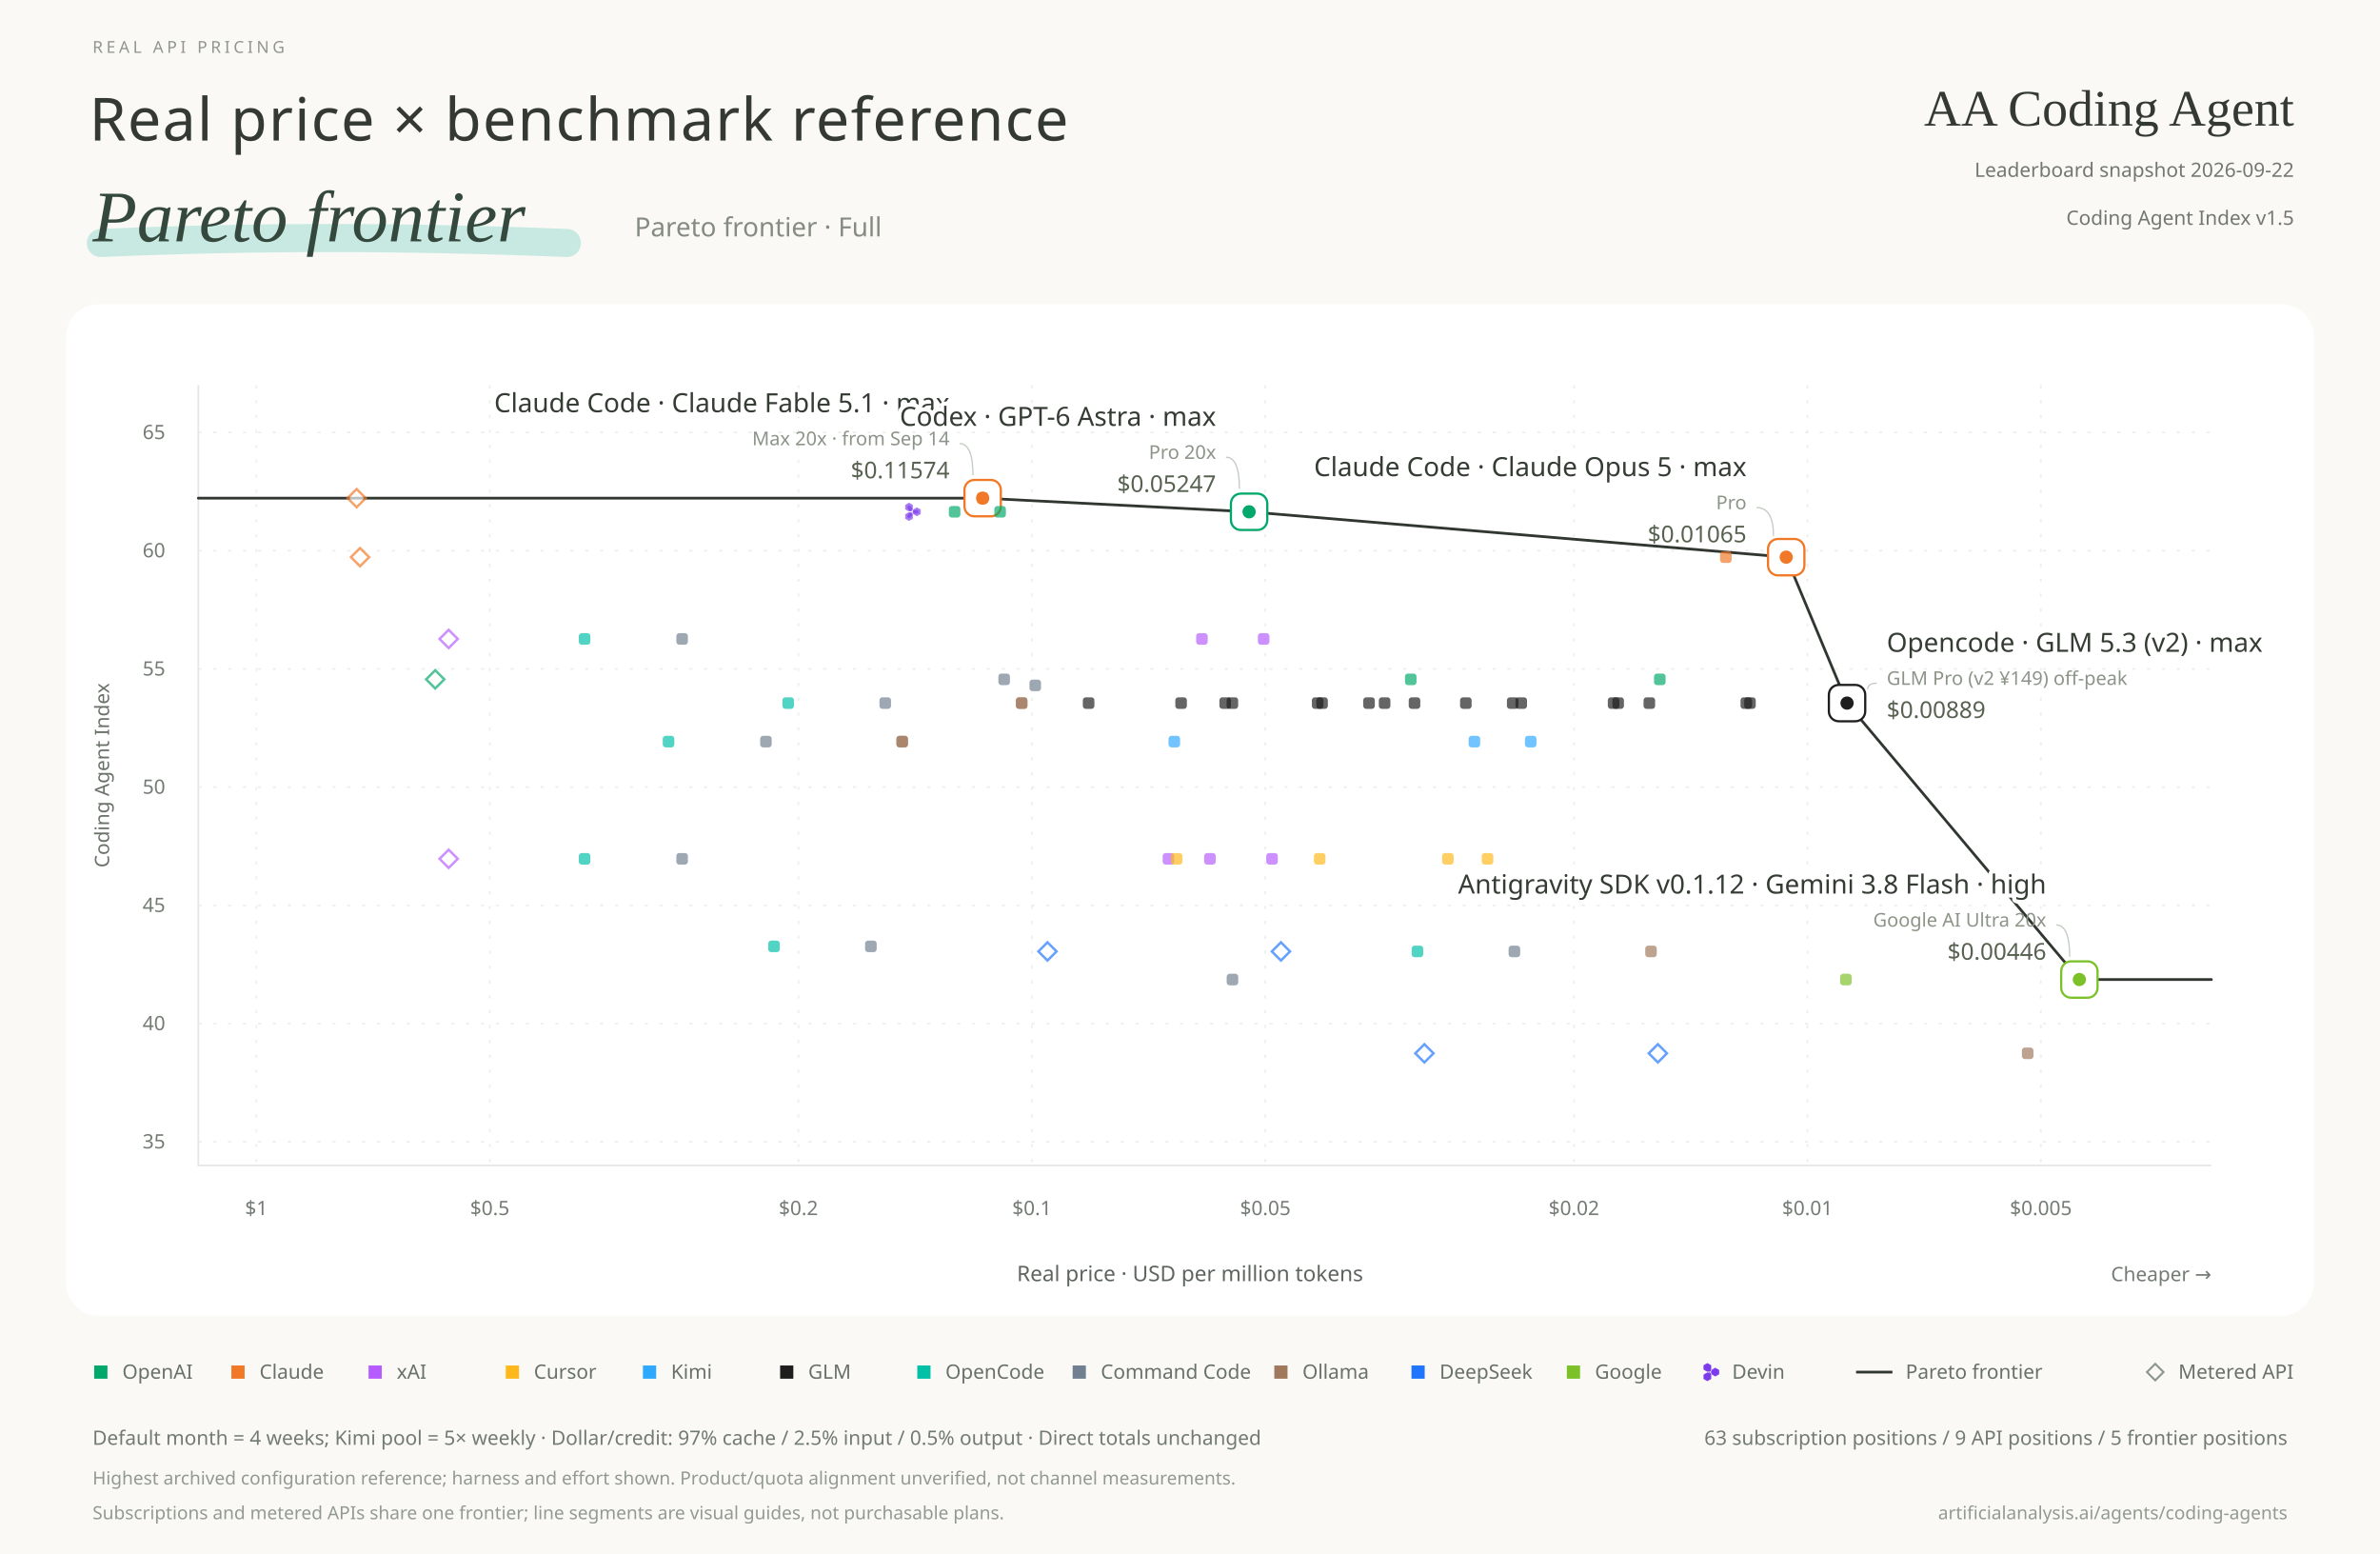
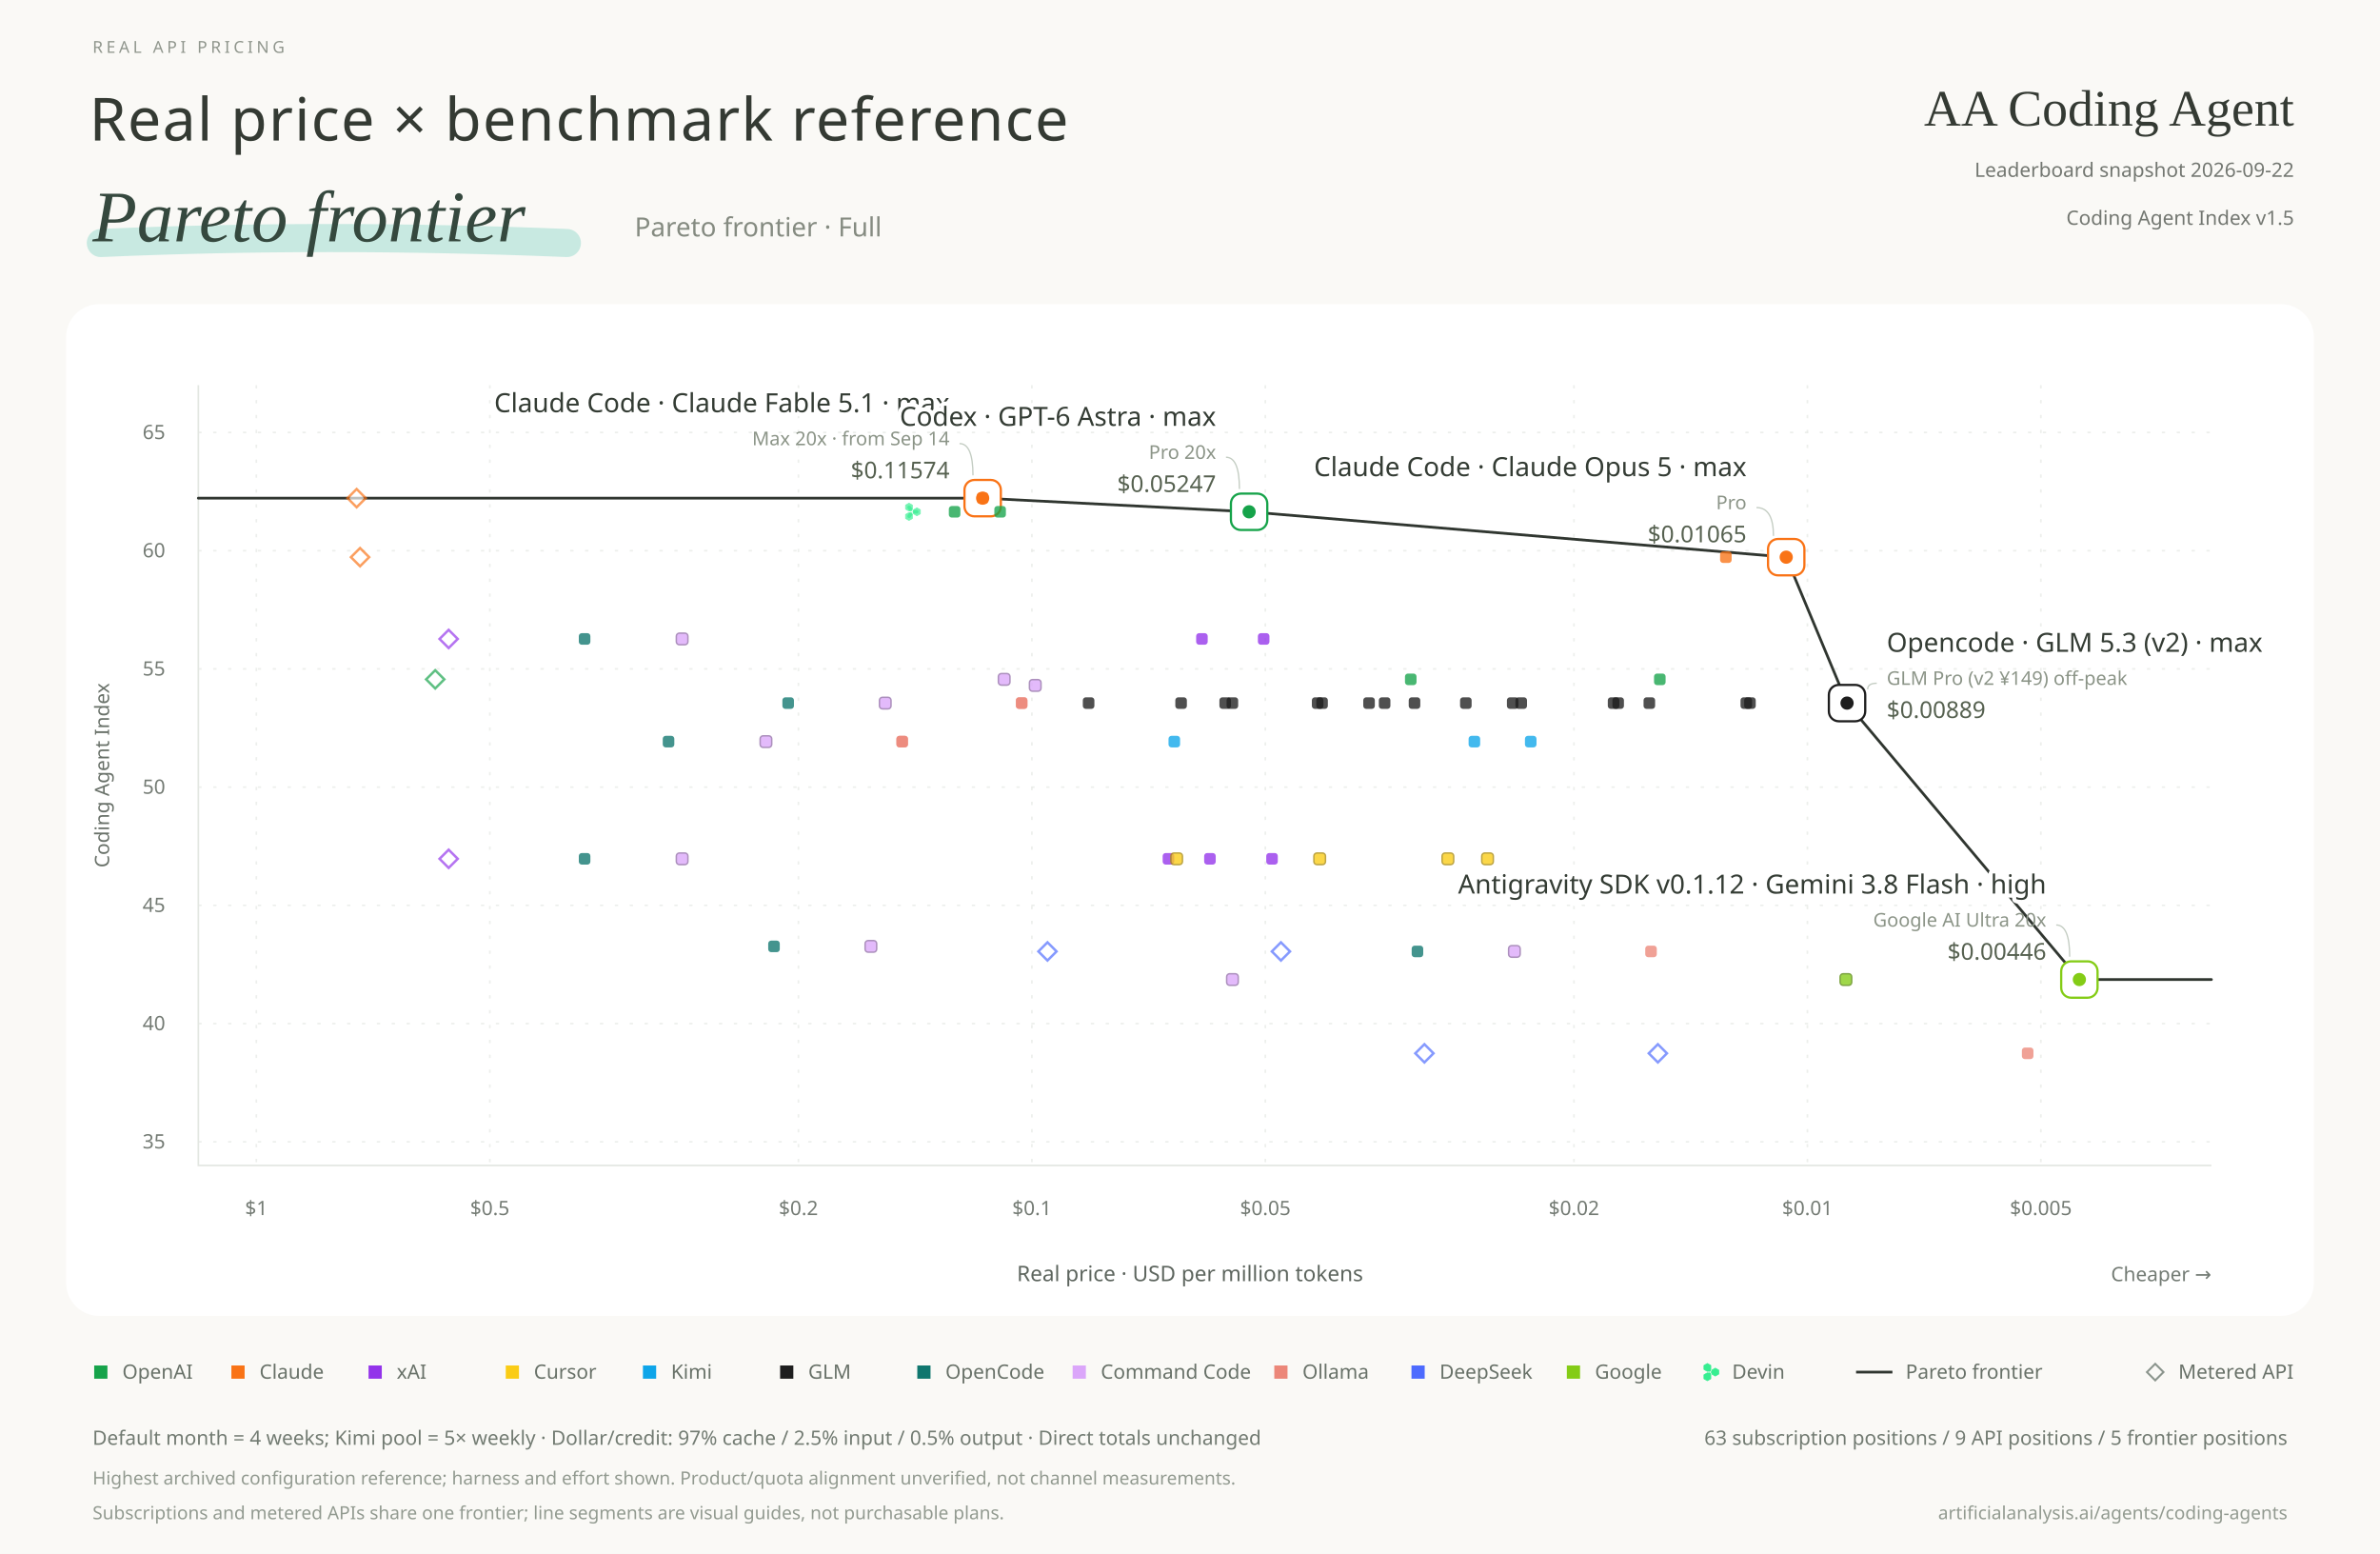
<svg xmlns="http://www.w3.org/2000/svg" width="1440" height="940" viewBox="0 0 1440 940" role="img" aria-labelledby="title desc">
  <style>text{font-family:"Microsoft YaHei","Segoe UI",sans-serif} .serif{font-family:"Times New Roman",serif} .number{font-family:"Segoe UI",sans-serif;font-variant-numeric:tabular-nums} .label-name{paint-order:stroke;stroke:#fff;stroke-width:5px;stroke-linejoin:round} .point:hover{opacity:1}</style>
  <rect width="1440" height="940" fill="#FAF9F6" />
  <text x="56.000" y="32.000" font-size="10" fill="#90968D" text-anchor="start" font-weight="400" letter-spacing="2.1">REAL API PRICING</text>
  <text x="54.000" y="85.000" font-size="36" fill="#343A33" text-anchor="start" font-weight="300" letter-spacing=".8">Real price × benchmark reference</text>
  <path d="M61 147 Q197 141 343 147" stroke="#9FDDD0" stroke-width="17" stroke-linecap="round" opacity=".55" fill="none" />
  <text x="56.000" y="146.000" font-size="44" fill="#35483E" text-anchor="start" font-weight="400" class="serif" font-style="italic">Pareto frontier</text>
  <text x="384.000" y="143.000" font-size="16" fill="#858B81" text-anchor="start" font-weight="300">Pareto frontier · Full</text>
  <text x="1388.000" y="76.000" font-size="31" fill="#343A33" text-anchor="end" font-weight="400" class="serif">AA Coding Agent</text>
  <text x="1388.000" y="107.000" font-size="12" fill="#737771" text-anchor="end" font-weight="400">Leaderboard snapshot  2026-09-22</text>
  <text x="1388.000" y="136.000" font-size="12" fill="#737771" text-anchor="end" font-weight="400">Coding Agent Index v1.5</text>
  <rect x="40" y="184" width="1360" height="612" rx="20" fill="#FFFFFF" />
  <path d="M1234.818 233V705" stroke="#E8EBE7" stroke-dasharray="2 7" opacity=".8" />
  <text x="1234.818" y="735.000" font-size="12" fill="#747B74" text-anchor="middle" font-weight="400" class="number">$0.005</text>
  <path d="M1093.566 233V705" stroke="#E8EBE7" stroke-dasharray="2 7" opacity=".8" />
  <text x="1093.566" y="735.000" font-size="12" fill="#747B74" text-anchor="middle" font-weight="400" class="number">$0.01</text>
  <path d="M952.313 233V705" stroke="#E8EBE7" stroke-dasharray="2 7" opacity=".8" />
  <text x="952.313" y="735.000" font-size="12" fill="#747B74" text-anchor="middle" font-weight="400" class="number">$0.02</text>
  <path d="M765.588 233V705" stroke="#E8EBE7" stroke-dasharray="2 7" opacity=".8" />
  <text x="765.588" y="735.000" font-size="12" fill="#747B74" text-anchor="middle" font-weight="400" class="number">$0.05</text>
  <path d="M624.336 233V705" stroke="#E8EBE7" stroke-dasharray="2 7" opacity=".8" />
  <text x="624.336" y="735.000" font-size="12" fill="#747B74" text-anchor="middle" font-weight="400" class="number">$0.1</text>
  <path d="M483.084 233V705" stroke="#E8EBE7" stroke-dasharray="2 7" opacity=".8" />
  <text x="483.084" y="735.000" font-size="12" fill="#747B74" text-anchor="middle" font-weight="400" class="number">$0.2</text>
  <path d="M296.358 233V705" stroke="#E8EBE7" stroke-dasharray="2 7" opacity=".8" />
  <text x="296.358" y="735.000" font-size="12" fill="#747B74" text-anchor="middle" font-weight="400" class="number">$0.5</text>
  <path d="M155.106 233V705" stroke="#E8EBE7" stroke-dasharray="2 7" opacity=".8" />
  <text x="155.106" y="735.000" font-size="12" fill="#747B74" text-anchor="middle" font-weight="400" class="number">$1</text>
  <path d="M120 690.697H1338" stroke="#E8EBE7" stroke-dasharray="2 7" opacity=".8" />
  <text x="100.000" y="694.697" font-size="12" fill="#747B74" text-anchor="end" font-weight="400" class="number">35</text>
  <path d="M120 619.182H1338" stroke="#E8EBE7" stroke-dasharray="2 7" opacity=".8" />
  <text x="100.000" y="623.182" font-size="12" fill="#747B74" text-anchor="end" font-weight="400" class="number">40</text>
  <path d="M120 547.667H1338" stroke="#E8EBE7" stroke-dasharray="2 7" opacity=".8" />
  <text x="100.000" y="551.667" font-size="12" fill="#747B74" text-anchor="end" font-weight="400" class="number">45</text>
  <path d="M120 476.152H1338" stroke="#E8EBE7" stroke-dasharray="2 7" opacity=".8" />
  <text x="100.000" y="480.152" font-size="12" fill="#747B74" text-anchor="end" font-weight="400" class="number">50</text>
  <path d="M120 404.636H1338" stroke="#E8EBE7" stroke-dasharray="2 7" opacity=".8" />
  <text x="100.000" y="408.636" font-size="12" fill="#747B74" text-anchor="end" font-weight="400" class="number">55</text>
  <path d="M120 333.121H1338" stroke="#E8EBE7" stroke-dasharray="2 7" opacity=".8" />
  <text x="100.000" y="337.121" font-size="12" fill="#747B74" text-anchor="end" font-weight="400" class="number">60</text>
  <path d="M120 261.606H1338" stroke="#E8EBE7" stroke-dasharray="2 7" opacity=".8" />
  <text x="100.000" y="265.606" font-size="12" fill="#747B74" text-anchor="end" font-weight="400" class="number">65</text>
  <path d="M120 233V705H1338" fill="none" stroke="#E3E7E2" />
  <text x="66.000" y="469.000" font-size="12" fill="#697169" text-anchor="middle" font-weight="400" transform="rotate(-90 66 469.0)">Coding Agent Index</text>
  <text x="720.000" y="775.000" font-size="13" fill="#5D655E" text-anchor="middle" font-weight="400">Real price · USD per million tokens</text>
  <text x="1338.000" y="775.000" font-size="12" fill="#737B74" text-anchor="end" font-weight="400">Cheaper →</text>
  <path id="frontier" d="M120.000,301.333 L594.548,301.333 L755.762,309.593 L1080.732,337.035 L1117.542,425.307 L1258.108,592.532 L1338.000,592.532" fill="none" stroke="#303630" stroke-width="1.65" stroke-linecap="round" stroke-linejoin="round" />
  <g class="point" data-billing="subscription" data-frontier="false" data-price="0.03247" data-score="54.5591" data-x="853.563" data-y="410.943" transform="translate(853.563 410.943)">
-     <rect x="-3.5" y="-3.5" width="7" height="7" rx="1.8" fill="#00A86B" opacity=".68" />
+     <rect x="-3.5" y="-3.5" width="7" height="7" rx="1.8" fill="#16A34A" opacity=".78" />
  </g>
  <g class="point" data-billing="subscription" data-frontier="false" data-price="0.0155" data-score="54.5591" data-x="1004.256" data-y="410.943" transform="translate(1004.256 410.943)">
-     <rect x="-3.5" y="-3.5" width="7" height="7" rx="1.8" fill="#00A86B" opacity=".68" />
+     <rect x="-3.5" y="-3.5" width="7" height="7" rx="1.8" fill="#16A34A" opacity=".78" />
  </g>
  <g class="point" data-billing="subscription" data-frontier="false" data-price="0.12579" data-score="61.645" data-x="577.579" data-y="309.593" transform="translate(577.579 309.593)">
-     <rect x="-3.5" y="-3.5" width="7" height="7" rx="1.8" fill="#00A86B" opacity=".68" />
+     <rect x="-3.5" y="-3.5" width="7" height="7" rx="1.8" fill="#16A34A" opacity=".78" />
  </g>
  <g class="point" data-billing="subscription" data-frontier="true" data-price="0.05247" data-score="61.645" data-x="755.762" data-y="309.593" transform="translate(755.762 309.593)">
-     <rect x="-11" y="-11" width="22" height="22" rx="6" fill="#FFF" stroke="#00A86B" stroke-width="1.35" />
-     <circle r="4" fill="#00A86B" />
+     <rect x="-11" y="-11" width="22" height="22" rx="6" fill="#FFF" stroke="#16A34A" stroke-width="1.35" />
+     <circle r="4" fill="#16A34A" />
  </g>
  <g class="point" data-billing="subscription" data-frontier="false" data-price="0.14265" data-score="61.645" data-x="551.947" data-y="309.593" transform="translate(551.947 309.593)">
-     <path d="M0.11,-1.63 L-1.97,-0.43 L-4.05,-1.63 L-4.05,-4.03 L-1.97,-5.23 L0.11,-4.03Z M0.11,4.03 L-1.97,5.23 L-4.05,4.03 L-4.05,1.63 L-1.97,0.43 L0.11,1.63Z M4.91,1.20 L2.83,2.40 L0.75,1.20 L0.75,-1.20 L2.83,-2.40 L4.91,-1.20Z" fill="#7C3AED" opacity="0.68" stroke="#7C3AED" stroke-width="0.43" stroke-linejoin="round" />
-     <path d="M-0.89,-1.27 L-1.87,-2.69 M-0.89,1.27 L-1.87,2.69 M1.27,0.00 L2.69,0.00" stroke="#7C3AED" stroke-width="2.16" stroke-linecap="round" opacity="0.68" fill="none" />
+     <path d="M0.11,-1.63 L-1.97,-0.43 L-4.05,-1.63 L-4.05,-4.03 L-1.97,-5.23 L0.11,-4.03Z M0.11,4.03 L-1.97,5.23 L-4.05,4.03 L-4.05,1.63 L-1.97,0.43 L0.11,1.63Z M4.91,1.20 L2.83,2.40 L0.75,1.20 L0.75,-1.20 L2.83,-2.40 L4.91,-1.20Z" fill="#36EE91" opacity="0.68" stroke="#36EE91" stroke-width="0.43" stroke-linejoin="round" />
+     <path d="M-0.89,-1.27 L-1.87,-2.69 M-0.89,1.27 L-1.87,2.69 M1.27,0.00 L2.69,0.00" stroke="#36EE91" stroke-width="2.16" stroke-linecap="round" opacity="0.68" fill="none" />
  </g>
  <g class="point" data-billing="subscription" data-frontier="false" data-price="0.00892" data-score="41.8632" data-x="1116.856" data-y="592.532" transform="translate(1116.856 592.532)">
-     <rect x="-3.5" y="-3.5" width="7" height="7" rx="1.8" fill="#7CC12A" opacity=".68" />
+     <rect x="-3.5" y="-3.5" width="7" height="7" rx="1.8" fill="#84CC16" opacity=".78" stroke="#5A8B0F" stroke-width=".9" />
  </g>
  <g class="point" data-billing="subscription" data-frontier="true" data-price="0.00446" data-score="41.8632" data-x="1258.108" data-y="592.532" transform="translate(1258.108 592.532)">
-     <rect x="-11" y="-11" width="22" height="22" rx="6" fill="#FFF" stroke="#7CC12A" stroke-width="1.35" />
-     <circle r="4" fill="#7CC12A" />
+     <rect x="-11" y="-11" width="22" height="22" rx="6" fill="#FFF" stroke="#84CC16" stroke-width="1.35" />
+     <circle r="4" fill="#84CC16" />
  </g>
  <g class="point" data-billing="subscription" data-frontier="true" data-price="0.01065" data-score="59.7264" data-x="1080.732" data-y="337.035" transform="translate(1080.732 337.035)">
-     <rect x="-11" y="-11" width="22" height="22" rx="6" fill="#FFF" stroke="#F07826" stroke-width="1.35" />
-     <circle r="4" fill="#F07826" />
+     <rect x="-11" y="-11" width="22" height="22" rx="6" fill="#FFF" stroke="#F97316" stroke-width="1.35" />
+     <circle r="4" fill="#F97316" />
  </g>
  <g class="point" data-billing="subscription" data-frontier="false" data-price="0.01274" data-score="59.7264" data-x="1044.217" data-y="337.035" transform="translate(1044.217 337.035)">
-     <rect x="-3.5" y="-3.5" width="7" height="7" rx="1.8" fill="#F07826" opacity=".68" />
+     <rect x="-3.5" y="-3.5" width="7" height="7" rx="1.8" fill="#F97316" opacity=".78" />
  </g>
  <g class="point" data-billing="subscription" data-frontier="true" data-price="0.11574" data-score="62.2225" data-x="594.548" data-y="301.333" transform="translate(594.548 301.333)">
-     <rect x="-11" y="-11" width="22" height="22" rx="6" fill="#FFF" stroke="#F07826" stroke-width="1.35" />
-     <circle r="4" fill="#F07826" />
+     <rect x="-11" y="-11" width="22" height="22" rx="6" fill="#FFF" stroke="#F97316" stroke-width="1.35" />
+     <circle r="4" fill="#F97316" />
  </g>
  <g class="point" data-billing="subscription" data-frontier="false" data-price="0.05894" data-score="46.969" data-x="732.066" data-y="519.504" transform="translate(732.066 519.504)">
-     <rect x="-3.5" y="-3.5" width="7" height="7" rx="1.8" fill="#B65CFF" opacity=".68" />
+     <rect x="-3.5" y="-3.5" width="7" height="7" rx="1.8" fill="#9333EA" opacity=".78" />
  </g>
  <g class="point" data-billing="subscription" data-frontier="false" data-price="0.04902" data-score="46.969" data-x="769.622" data-y="519.504" transform="translate(769.622 519.504)">
-     <rect x="-3.5" y="-3.5" width="7" height="7" rx="1.8" fill="#B65CFF" opacity=".68" />
+     <rect x="-3.5" y="-3.5" width="7" height="7" rx="1.8" fill="#9333EA" opacity=".78" />
  </g>
  <g class="point" data-billing="subscription" data-frontier="false" data-price="0.06667" data-score="46.969" data-x="706.953" data-y="519.504" transform="translate(706.953 519.504)">
-     <rect x="-3.5" y="-3.5" width="7" height="7" rx="1.8" fill="#B65CFF" opacity=".68" />
+     <rect x="-3.5" y="-3.5" width="7" height="7" rx="1.8" fill="#9333EA" opacity=".78" />
  </g>
  <g class="point" data-billing="subscription" data-frontier="false" data-price="0.06036" data-score="56.26764360706693" data-x="727.215" data-y="386.505" transform="translate(727.215 386.505)">
-     <rect x="-3.5" y="-3.5" width="7" height="7" rx="1.8" fill="#B65CFF" opacity=".68" />
+     <rect x="-3.5" y="-3.5" width="7" height="7" rx="1.8" fill="#9333EA" opacity=".78" />
  </g>
  <g class="point" data-billing="subscription" data-frontier="false" data-price="0.05025" data-score="56.26764360706693" data-x="764.572" data-y="386.505" transform="translate(764.572 386.505)">
-     <rect x="-3.5" y="-3.5" width="7" height="7" rx="1.8" fill="#B65CFF" opacity=".68" />
+     <rect x="-3.5" y="-3.5" width="7" height="7" rx="1.8" fill="#9333EA" opacity=".78" />
  </g>
  <g class="point" data-billing="subscription" data-frontier="false" data-price="0.02585" data-score="46.969" data-x="900.027" data-y="519.504" transform="translate(900.027 519.504)">
-     <rect x="-3.5" y="-3.5" width="7" height="7" rx="1.8" fill="#FFB81C" opacity=".68" />
+     <rect x="-3.5" y="-3.5" width="7" height="7" rx="1.8" fill="#FACC15" opacity=".78" stroke="#AA8B0E" stroke-width=".9" />
  </g>
  <g class="point" data-billing="subscription" data-frontier="false" data-price="0.06506" data-score="46.969" data-x="711.934" data-y="519.504" transform="translate(711.934 519.504)">
-     <rect x="-3.5" y="-3.5" width="7" height="7" rx="1.8" fill="#FFB81C" opacity=".68" />
+     <rect x="-3.5" y="-3.5" width="7" height="7" rx="1.8" fill="#FACC15" opacity=".78" stroke="#AA8B0E" stroke-width=".9" />
  </g>
  <g class="point" data-billing="subscription" data-frontier="false" data-price="0.04255" data-score="46.969" data-x="798.467" data-y="519.504" transform="translate(798.467 519.504)">
-     <rect x="-3.5" y="-3.5" width="7" height="7" rx="1.8" fill="#FFB81C" opacity=".68" />
+     <rect x="-3.5" y="-3.5" width="7" height="7" rx="1.8" fill="#FACC15" opacity=".78" stroke="#AA8B0E" stroke-width=".9" />
  </g>
  <g class="point" data-billing="subscription" data-frontier="false" data-price="0.02908" data-score="46.969" data-x="876.033" data-y="519.504" transform="translate(876.033 519.504)">
-     <rect x="-3.5" y="-3.5" width="7" height="7" rx="1.8" fill="#FFB81C" opacity=".68" />
+     <rect x="-3.5" y="-3.5" width="7" height="7" rx="1.8" fill="#FACC15" opacity=".78" stroke="#AA8B0E" stroke-width=".9" />
  </g>
  <g class="point" data-billing="subscription" data-frontier="false" data-price="0.02688" data-score="51.9259" data-x="892.065" data-y="448.605" transform="translate(892.065 448.605)">
-     <rect x="-3.5" y="-3.5" width="7" height="7" rx="1.8" fill="#2FA8FF" opacity=".68" />
+     <rect x="-3.5" y="-3.5" width="7" height="7" rx="1.8" fill="#0EA5E9" opacity=".78" />
  </g>
  <g class="point" data-billing="subscription" data-frontier="false" data-price="0.06552" data-score="51.9259" data-x="710.499" data-y="448.605" transform="translate(710.499 448.605)">
-     <rect x="-3.5" y="-3.5" width="7" height="7" rx="1.8" fill="#2FA8FF" opacity=".68" />
+     <rect x="-3.5" y="-3.5" width="7" height="7" rx="1.8" fill="#0EA5E9" opacity=".78" />
  </g>
  <g class="point" data-billing="subscription" data-frontier="false" data-price="0.02274" data-score="51.9259" data-x="926.149" data-y="448.605" transform="translate(926.149 448.605)">
-     <rect x="-3.5" y="-3.5" width="7" height="7" rx="1.8" fill="#2FA8FF" opacity=".68" />
+     <rect x="-3.5" y="-3.5" width="7" height="7" rx="1.8" fill="#0EA5E9" opacity=".78" />
  </g>
  <g class="point" data-billing="subscription" data-frontier="false" data-price="0.0845" data-score="53.5548" data-x="658.657" data-y="425.307" transform="translate(658.657 425.307)">
-     <rect x="-3.5" y="-3.5" width="7" height="7" rx="1.8" fill="#1E1E1E" opacity=".68" />
+     <rect x="-3.5" y="-3.5" width="7" height="7" rx="1.8" fill="#1E1E1E" opacity=".78" />
  </g>
  <g class="point" data-billing="subscription" data-frontier="false" data-price="0.05633" data-score="53.5548" data-x="741.296" data-y="425.307" transform="translate(741.296 425.307)">
-     <rect x="-3.5" y="-3.5" width="7" height="7" rx="1.8" fill="#1E1E1E" opacity=".68" />
+     <rect x="-3.5" y="-3.5" width="7" height="7" rx="1.8" fill="#1E1E1E" opacity=".78" />
  </g>
  <g class="point" data-billing="subscription" data-frontier="false" data-price="0.04225" data-score="53.5548" data-x="799.909" data-y="425.307" transform="translate(799.909 425.307)">
-     <rect x="-3.5" y="-3.5" width="7" height="7" rx="1.8" fill="#1E1E1E" opacity=".68" />
+     <rect x="-3.5" y="-3.5" width="7" height="7" rx="1.8" fill="#1E1E1E" opacity=".78" />
  </g>
  <g class="point" data-billing="subscription" data-frontier="false" data-price="0.03509" data-score="53.5548" data-x="837.749" data-y="425.307" transform="translate(837.749 425.307)">
-     <rect x="-3.5" y="-3.5" width="7" height="7" rx="1.8" fill="#1E1E1E" opacity=".68" />
+     <rect x="-3.5" y="-3.5" width="7" height="7" rx="1.8" fill="#1E1E1E" opacity=".78" />
  </g>
  <g class="point" data-billing="subscription" data-frontier="false" data-price="0.02339" data-score="53.5548" data-x="920.406" data-y="425.307" transform="translate(920.406 425.307)">
-     <rect x="-3.5" y="-3.5" width="7" height="7" rx="1.8" fill="#1E1E1E" opacity=".68" />
+     <rect x="-3.5" y="-3.5" width="7" height="7" rx="1.8" fill="#1E1E1E" opacity=".78" />
  </g>
  <g class="point" data-billing="subscription" data-frontier="false" data-price="0.01754" data-score="53.5548" data-x="979.060" data-y="425.307" transform="translate(979.060 425.307)">
-     <rect x="-3.5" y="-3.5" width="7" height="7" rx="1.8" fill="#1E1E1E" opacity=".68" />
+     <rect x="-3.5" y="-3.5" width="7" height="7" rx="1.8" fill="#1E1E1E" opacity=".78" />
  </g>
  <g class="point" data-billing="subscription" data-frontier="false" data-price="0.06421" data-score="53.5548" data-x="714.614" data-y="425.307" transform="translate(714.614 425.307)">
-     <rect x="-3.5" y="-3.5" width="7" height="7" rx="1.8" fill="#1E1E1E" opacity=".68" />
+     <rect x="-3.5" y="-3.5" width="7" height="7" rx="1.8" fill="#1E1E1E" opacity=".78" />
  </g>
  <g class="point" data-billing="subscription" data-frontier="false" data-price="0.04281" data-score="53.5548" data-x="797.226" data-y="425.307" transform="translate(797.226 425.307)">
-     <rect x="-3.5" y="-3.5" width="7" height="7" rx="1.8" fill="#1E1E1E" opacity=".68" />
+     <rect x="-3.5" y="-3.5" width="7" height="7" rx="1.8" fill="#1E1E1E" opacity=".78" />
  </g>
  <g class="point" data-billing="subscription" data-frontier="false" data-price="0.03211" data-score="53.5548" data-x="855.835" data-y="425.307" transform="translate(855.835 425.307)">
-     <rect x="-3.5" y="-3.5" width="7" height="7" rx="1.8" fill="#1E1E1E" opacity=".68" />
+     <rect x="-3.5" y="-3.5" width="7" height="7" rx="1.8" fill="#1E1E1E" opacity=".78" />
  </g>
  <g class="point" data-billing="subscription" data-frontier="false" data-price="0.01778" data-score="53.5548" data-x="976.290" data-y="425.307" transform="translate(976.290 425.307)">
-     <rect x="-3.5" y="-3.5" width="7" height="7" rx="1.8" fill="#1E1E1E" opacity=".68" />
+     <rect x="-3.5" y="-3.5" width="7" height="7" rx="1.8" fill="#1E1E1E" opacity=".78" />
  </g>
  <g class="point" data-billing="subscription" data-frontier="false" data-price="0.01186" data-score="53.5548" data-x="1058.803" data-y="425.307" transform="translate(1058.803 425.307)">
-     <rect x="-3.5" y="-3.5" width="7" height="7" rx="1.8" fill="#1E1E1E" opacity=".68" />
+     <rect x="-3.5" y="-3.5" width="7" height="7" rx="1.8" fill="#1E1E1E" opacity=".78" />
  </g>
  <g class="point" data-billing="subscription" data-frontier="true" data-price="0.00889" data-score="53.5548" data-x="1117.542" data-y="425.307" transform="translate(1117.542 425.307)">
    <rect x="-11" y="-11" width="22" height="22" rx="6" fill="#FFF" stroke="#1E1E1E" stroke-width="1.35" />
    <circle r="4" fill="#1E1E1E" />
  </g>
  <g class="point" data-billing="subscription" data-frontier="false" data-price="0.05514" data-score="53.5548" data-x="745.647" data-y="425.307" transform="translate(745.647 425.307)">
-     <rect x="-3.5" y="-3.5" width="7" height="7" rx="1.8" fill="#1E1E1E" opacity=".68" />
+     <rect x="-3.5" y="-3.5" width="7" height="7" rx="1.8" fill="#1E1E1E" opacity=".78" />
  </g>
  <g class="point" data-billing="subscription" data-frontier="false" data-price="0.03675" data-score="53.5548" data-x="828.330" data-y="425.307" transform="translate(828.330 425.307)">
-     <rect x="-3.5" y="-3.5" width="7" height="7" rx="1.8" fill="#1E1E1E" opacity=".68" />
+     <rect x="-3.5" y="-3.5" width="7" height="7" rx="1.8" fill="#1E1E1E" opacity=".78" />
  </g>
  <g class="point" data-billing="subscription" data-frontier="false" data-price="0.02757" data-score="53.5548" data-x="886.900" data-y="425.307" transform="translate(886.900 425.307)">
-     <rect x="-3.5" y="-3.5" width="7" height="7" rx="1.8" fill="#1E1E1E" opacity=".68" />
+     <rect x="-3.5" y="-3.5" width="7" height="7" rx="1.8" fill="#1E1E1E" opacity=".78" />
  </g>
  <g class="point" data-billing="subscription" data-frontier="false" data-price="0.02399" data-score="53.5548" data-x="915.244" data-y="425.307" transform="translate(915.244 425.307)">
-     <rect x="-3.5" y="-3.5" width="7" height="7" rx="1.8" fill="#1E1E1E" opacity=".68" />
+     <rect x="-3.5" y="-3.5" width="7" height="7" rx="1.8" fill="#1E1E1E" opacity=".78" />
  </g>
  <g class="point" data-billing="subscription" data-frontier="false" data-price="0.01599" data-score="53.5548" data-x="997.914" data-y="425.307" transform="translate(997.914 425.307)">
-     <rect x="-3.5" y="-3.5" width="7" height="7" rx="1.8" fill="#1E1E1E" opacity=".68" />
+     <rect x="-3.5" y="-3.5" width="7" height="7" rx="1.8" fill="#1E1E1E" opacity=".78" />
  </g>
  <g class="point" data-billing="subscription" data-frontier="false" data-price="0.01199" data-score="53.5548" data-x="1056.581" data-y="425.307" transform="translate(1056.581 425.307)">
-     <rect x="-3.5" y="-3.5" width="7" height="7" rx="1.8" fill="#1E1E1E" opacity=".68" />
+     <rect x="-3.5" y="-3.5" width="7" height="7" rx="1.8" fill="#1E1E1E" opacity=".78" />
  </g>
  <g class="point" data-billing="subscription" data-frontier="false" data-price="0.37736" data-score="46.969" data-x="353.705" data-y="519.504" transform="translate(353.705 519.504)">
-     <rect x="-3.5" y="-3.5" width="7" height="7" rx="1.8" fill="#00C0A8" opacity=".68" />
+     <rect x="-3.5" y="-3.5" width="7" height="7" rx="1.8" fill="#0F766E" opacity=".78" />
  </g>
  <g class="point" data-billing="subscription" data-frontier="false" data-price="0.37736" data-score="56.26764360706693" data-x="353.705" data-y="386.505" transform="translate(353.705 386.505)">
-     <rect x="-3.5" y="-3.5" width="7" height="7" rx="1.8" fill="#00C0A8" opacity=".68" />
+     <rect x="-3.5" y="-3.5" width="7" height="7" rx="1.8" fill="#0F766E" opacity=".78" />
  </g>
  <g class="point" data-billing="subscription" data-frontier="false" data-price="0.20619" data-score="53.5548" data-x="476.872" data-y="425.307" transform="translate(476.872 425.307)">
-     <rect x="-3.5" y="-3.5" width="7" height="7" rx="1.8" fill="#00C0A8" opacity=".68" />
+     <rect x="-3.5" y="-3.5" width="7" height="7" rx="1.8" fill="#0F766E" opacity=".78" />
  </g>
  <g class="point" data-billing="subscription" data-frontier="false" data-price="0.29412" data-score="51.9259" data-x="404.490" data-y="448.605" transform="translate(404.490 448.605)">
-     <rect x="-3.5" y="-3.5" width="7" height="7" rx="1.8" fill="#00C0A8" opacity=".68" />
+     <rect x="-3.5" y="-3.5" width="7" height="7" rx="1.8" fill="#0F766E" opacity=".78" />
  </g>
  <g class="point" data-billing="subscription" data-frontier="false" data-price="0.21505" data-score="43.2653" data-x="468.298" data-y="572.478" transform="translate(468.298 572.478)">
-     <rect x="-3.5" y="-3.5" width="7" height="7" rx="1.8" fill="#00C0A8" opacity=".68" />
+     <rect x="-3.5" y="-3.5" width="7" height="7" rx="1.8" fill="#0F766E" opacity=".78" />
  </g>
  <g class="point" data-billing="subscription" data-frontier="false" data-price="0.03183" data-score="43.052" data-x="857.620" data-y="575.529" transform="translate(857.620 575.529)">
-     <rect x="-3.5" y="-3.5" width="7" height="7" rx="1.8" fill="#00C0A8" opacity=".68" />
+     <rect x="-3.5" y="-3.5" width="7" height="7" rx="1.8" fill="#0F766E" opacity=".78" />
  </g>
  <g class="point" data-billing="subscription" data-frontier="false" data-price="0.10858" data-score="54.5591" data-x="607.561" data-y="410.943" transform="translate(607.561 410.943)">
-     <rect x="-3.5" y="-3.5" width="7" height="7" rx="1.8" fill="#708090" opacity=".68" />
+     <rect x="-3.5" y="-3.5" width="7" height="7" rx="1.8" fill="#DBA6FA" opacity=".78" stroke="#9571AA" stroke-width=".9" />
  </g>
  <g class="point" data-billing="subscription" data-frontier="false" data-price="0.05513" data-score="41.8632" data-x="745.684" data-y="592.532" transform="translate(745.684 592.532)">
-     <rect x="-3.5" y="-3.5" width="7" height="7" rx="1.8" fill="#708090" opacity=".68" />
+     <rect x="-3.5" y="-3.5" width="7" height="7" rx="1.8" fill="#DBA6FA" opacity=".78" stroke="#9571AA" stroke-width=".9" />
  </g>
  <g class="point" data-billing="subscription" data-frontier="false" data-price="0.02387" data-score="43.052" data-x="916.266" data-y="575.529" transform="translate(916.266 575.529)">
-     <rect x="-3.5" y="-3.5" width="7" height="7" rx="1.8" fill="#708090" opacity=".68" />
+     <rect x="-3.5" y="-3.5" width="7" height="7" rx="1.8" fill="#DBA6FA" opacity=".78" stroke="#9571AA" stroke-width=".9" />
  </g>
  <g class="point" data-billing="subscription" data-frontier="false" data-price="0.16129" data-score="43.2653" data-x="526.920" data-y="572.478" transform="translate(526.920 572.478)">
-     <rect x="-3.5" y="-3.5" width="7" height="7" rx="1.8" fill="#708090" opacity=".68" />
+     <rect x="-3.5" y="-3.5" width="7" height="7" rx="1.8" fill="#DBA6FA" opacity=".78" stroke="#9571AA" stroke-width=".9" />
  </g>
  <g class="point" data-billing="subscription" data-frontier="false" data-price="0.28249" data-score="56.26764360706693" data-x="412.712" data-y="386.505" transform="translate(412.712 386.505)">
-     <rect x="-3.5" y="-3.5" width="7" height="7" rx="1.8" fill="#708090" opacity=".68" />
+     <rect x="-3.5" y="-3.5" width="7" height="7" rx="1.8" fill="#DBA6FA" opacity=".78" stroke="#9571AA" stroke-width=".9" />
  </g>
  <g class="point" data-billing="subscription" data-frontier="false" data-price="0.15456" data-score="53.5548" data-x="535.606" data-y="425.307" transform="translate(535.606 425.307)">
-     <rect x="-3.5" y="-3.5" width="7" height="7" rx="1.8" fill="#708090" opacity=".68" />
+     <rect x="-3.5" y="-3.5" width="7" height="7" rx="1.8" fill="#DBA6FA" opacity=".78" stroke="#9571AA" stroke-width=".9" />
  </g>
  <g class="point" data-billing="subscription" data-frontier="false" data-price="0.09901" data-score="54.3027" data-x="626.363" data-y="414.610" transform="translate(626.363 414.610)">
-     <rect x="-3.5" y="-3.5" width="7" height="7" rx="1.8" fill="#708090" opacity=".68" />
+     <rect x="-3.5" y="-3.5" width="7" height="7" rx="1.8" fill="#DBA6FA" opacity=".78" stroke="#9571AA" stroke-width=".9" />
  </g>
  <g class="point" data-billing="subscription" data-frontier="false" data-price="0.22026" data-score="51.9259" data-x="463.420" data-y="448.605" transform="translate(463.420 448.605)">
-     <rect x="-3.5" y="-3.5" width="7" height="7" rx="1.8" fill="#708090" opacity=".68" />
+     <rect x="-3.5" y="-3.5" width="7" height="7" rx="1.8" fill="#DBA6FA" opacity=".78" stroke="#9571AA" stroke-width=".9" />
  </g>
  <g class="point" data-billing="subscription" data-frontier="false" data-price="0.28249" data-score="46.969" data-x="412.712" data-y="519.504" transform="translate(412.712 519.504)">
-     <rect x="-3.5" y="-3.5" width="7" height="7" rx="1.8" fill="#708090" opacity=".68" />
+     <rect x="-3.5" y="-3.5" width="7" height="7" rx="1.8" fill="#DBA6FA" opacity=".78" stroke="#9571AA" stroke-width=".9" />
  </g>
  <g class="point" data-billing="subscription" data-frontier="false" data-price="0.0052" data-score="38.7425" data-x="1226.825" data-y="637.168" transform="translate(1226.825 637.168)">
-     <rect x="-3.5" y="-3.5" width="7" height="7" rx="1.8" fill="#A0785C" opacity=".68" />
+     <rect x="-3.5" y="-3.5" width="7" height="7" rx="1.8" fill="#EC8779" opacity=".78" />
  </g>
  <g class="point" data-billing="subscription" data-frontier="false" data-price="0.01591" data-score="43.052" data-x="998.936" data-y="575.529" transform="translate(998.936 575.529)">
-     <rect x="-3.5" y="-3.5" width="7" height="7" rx="1.8" fill="#A0785C" opacity=".68" />
+     <rect x="-3.5" y="-3.5" width="7" height="7" rx="1.8" fill="#EC8779" opacity=".78" />
  </g>
  <g class="point" data-billing="subscription" data-frontier="false" data-price="0.10309" data-score="53.5548" data-x="618.134" data-y="425.307" transform="translate(618.134 425.307)">
-     <rect x="-3.5" y="-3.5" width="7" height="7" rx="1.8" fill="#A0785C" opacity=".68" />
+     <rect x="-3.5" y="-3.5" width="7" height="7" rx="1.8" fill="#EC8779" opacity=".78" />
  </g>
  <g class="point" data-billing="subscription" data-frontier="false" data-price="0.14695" data-score="51.9259" data-x="545.895" data-y="448.605" transform="translate(545.895 448.605)">
-     <rect x="-3.5" y="-3.5" width="7" height="7" rx="1.8" fill="#A0785C" opacity=".68" />
+     <rect x="-3.5" y="-3.5" width="7" height="7" rx="1.8" fill="#EC8779" opacity=".78" />
  </g>
  <g class="point" data-billing="subscription" data-frontier="false" data-price="0.10307" data-score="53.5548" data-x="618.174" data-y="425.307" transform="translate(618.174 425.307)">
-     <rect x="-3.5" y="-3.5" width="7" height="7" rx="1.8" fill="#A0785C" opacity=".68" />
+     <rect x="-3.5" y="-3.5" width="7" height="7" rx="1.8" fill="#EC8779" opacity=".78" />
  </g>
  <g class="point" data-billing="subscription" data-frontier="false" data-price="0.14699" data-score="51.9259" data-x="545.839" data-y="448.605" transform="translate(545.839 448.605)">
-     <rect x="-3.5" y="-3.5" width="7" height="7" rx="1.8" fill="#A0785C" opacity=".68" />
+     <rect x="-3.5" y="-3.5" width="7" height="7" rx="1.8" fill="#EC8779" opacity=".78" />
  </g>
  <g class="point" data-billing="subscription" data-frontier="false" data-price="0.11575" data-score="62.2225" data-x="594.530" data-y="301.333" transform="translate(594.530 301.333)">
-     <rect x="-3.5" y="-3.5" width="7" height="7" rx="1.8" fill="#F07826" opacity=".68" />
+     <rect x="-3.5" y="-3.5" width="7" height="7" rx="1.8" fill="#F97316" opacity=".78" />
  </g>
  <g class="point" data-billing="subscription" data-frontier="false" data-price="0.10989" data-score="61.645" data-x="605.117" data-y="309.593" transform="translate(605.117 309.593)">
-     <rect x="-3.5" y="-3.5" width="7" height="7" rx="1.8" fill="#00A86B" opacity=".68" />
+     <rect x="-3.5" y="-3.5" width="7" height="7" rx="1.8" fill="#16A34A" opacity=".78" />
  </g>
  <g class="point" data-billing="metered" data-frontier="false" data-price="0.01559" data-score="38.7425" data-x="1003.076" data-y="637.168" transform="translate(1003.076 637.168)">
-     <path d="M0 -5.5L5.5 0 0 5.5 -5.5 0Z" fill="white" stroke="#1F75FE" stroke-width="1.5" opacity=".68" />
+     <path d="M0 -5.5L5.5 0 0 5.5 -5.5 0Z" fill="white" stroke="#4D6BFE" stroke-width="1.5" opacity=".68" />
  </g>
  <g class="point" data-billing="metered" data-frontier="false" data-price="0.03118" data-score="38.7425" data-x="861.824" data-y="637.168" transform="translate(861.824 637.168)">
-     <path d="M0 -5.5L5.5 0 0 5.5 -5.5 0Z" fill="white" stroke="#1F75FE" stroke-width="1.5" opacity=".68" />
+     <path d="M0 -5.5L5.5 0 0 5.5 -5.5 0Z" fill="white" stroke="#4D6BFE" stroke-width="1.5" opacity=".68" />
  </g>
  <g class="point" data-billing="metered" data-frontier="false" data-price="0.04774" data-score="43.052" data-x="775.014" data-y="575.529" transform="translate(775.014 575.529)">
-     <path d="M0 -5.5L5.5 0 0 5.5 -5.5 0Z" fill="white" stroke="#1F75FE" stroke-width="1.5" opacity=".68" />
+     <path d="M0 -5.5L5.5 0 0 5.5 -5.5 0Z" fill="white" stroke="#4D6BFE" stroke-width="1.5" opacity=".68" />
  </g>
  <g class="point" data-billing="metered" data-frontier="false" data-price="0.09548" data-score="43.052" data-x="633.762" data-y="575.529" transform="translate(633.762 575.529)">
-     <path d="M0 -5.5L5.5 0 0 5.5 -5.5 0Z" fill="white" stroke="#1F75FE" stroke-width="1.5" opacity=".68" />
+     <path d="M0 -5.5L5.5 0 0 5.5 -5.5 0Z" fill="white" stroke="#4D6BFE" stroke-width="1.5" opacity=".68" />
  </g>
  <g class="point" data-billing="metered" data-frontier="false" data-price="0.588" data-score="54.5591" data-x="263.321" data-y="410.943" transform="translate(263.321 410.943)">
-     <path d="M0 -5.5L5.5 0 0 5.5 -5.5 0Z" fill="white" stroke="#00A86B" stroke-width="1.5" opacity=".68" />
+     <path d="M0 -5.5L5.5 0 0 5.5 -5.5 0Z" fill="white" stroke="#16A34A" stroke-width="1.5" opacity=".68" />
  </g>
  <g class="point" data-billing="metered" data-frontier="false" data-price="0.565" data-score="46.969" data-x="271.452" data-y="519.504" transform="translate(271.452 519.504)">
-     <path d="M0 -5.5L5.5 0 0 5.5 -5.5 0Z" fill="white" stroke="#B65CFF" stroke-width="1.5" opacity=".68" />
+     <path d="M0 -5.5L5.5 0 0 5.5 -5.5 0Z" fill="white" stroke="#9333EA" stroke-width="1.5" opacity=".68" />
  </g>
  <g class="point" data-billing="metered" data-frontier="false" data-price="0.565" data-score="56.26764360706693" data-x="271.452" data-y="386.505" transform="translate(271.452 386.505)">
-     <path d="M0 -5.5L5.5 0 0 5.5 -5.5 0Z" fill="white" stroke="#B65CFF" stroke-width="1.5" opacity=".68" />
+     <path d="M0 -5.5L5.5 0 0 5.5 -5.5 0Z" fill="white" stroke="#9333EA" stroke-width="1.5" opacity=".68" />
  </g>
  <g class="point" data-billing="metered" data-frontier="false" data-price="0.735" data-score="59.7264" data-x="217.848" data-y="337.035" transform="translate(217.848 337.035)">
-     <path d="M0 -5.5L5.5 0 0 5.5 -5.5 0Z" fill="white" stroke="#F07826" stroke-width="1.5" opacity=".68" />
+     <path d="M0 -5.5L5.5 0 0 5.5 -5.5 0Z" fill="white" stroke="#F97316" stroke-width="1.5" opacity=".68" />
  </g>
  <g class="point" data-billing="metered" data-frontier="false" data-price="0.7425" data-score="62.2225" data-x="215.779" data-y="301.333" transform="translate(215.779 301.333)">
-     <path d="M0 -5.5L5.5 0 0 5.5 -5.5 0Z" fill="white" stroke="#F07826" stroke-width="1.5" opacity=".68" />
+     <path d="M0 -5.5L5.5 0 0 5.5 -5.5 0Z" fill="white" stroke="#F97316" stroke-width="1.5" opacity=".68" />
  </g>
  <g class="front-label" data-model="claude-fable-5.1">
    <path d="M588.689,287.524Q588.689,268.333 580.548,268.333" stroke="#C4CDC3" stroke-width=".8" fill="none" />
    <text x="574.548" y="249.333" font-size="16" fill="#343C34" text-anchor="end" font-weight="400" class="label-name">Claude Code · Claude Fable 5.1 · max</text>
    <text x="574.548" y="269.333" font-size="11.5" fill="#8B9487" text-anchor="end" font-weight="400">Max 20x · from Sep 14</text>
    <text x="574.548" y="289.333" font-size="14" fill="#566150" text-anchor="end" font-weight="400" class="number">$0.11574</text>
  </g>
  <g class="front-label" data-model="gpt-6-astra">
    <path d="M749.904,295.784Q749.904,276.593 741.762,276.593" stroke="#C4CDC3" stroke-width=".8" fill="none" />
    <text x="735.762" y="257.593" font-size="16" fill="#343C34" text-anchor="end" font-weight="400" class="label-name">Codex · GPT-6 Astra · max</text>
    <text x="735.762" y="277.593" font-size="11.5" fill="#8B9487" text-anchor="end" font-weight="400">Pro 20x</text>
    <text x="735.762" y="297.593" font-size="14" fill="#566150" text-anchor="end" font-weight="400" class="number">$0.05247</text>
  </g>
  <g class="front-label" data-model="claude-opus-5">
    <path d="M1073.015,324.172Q1073.015,307.035 1062.732,307.035" stroke="#C4CDC3" stroke-width=".8" fill="none" />
    <text x="1056.732" y="288.035" font-size="16" fill="#343C34" text-anchor="end" font-weight="400" class="label-name">Claude Code · Claude Opus 5 · max</text>
    <text x="1056.732" y="308.035" font-size="11.5" fill="#8B9487" text-anchor="end" font-weight="400">Pro</text>
    <text x="1056.732" y="328.035" font-size="14" fill="#566150" text-anchor="end" font-weight="400" class="number">$0.01065</text>
  </g>
  <g class="front-label" data-model="glm-5.3">
    <path d="M1130.023,416.987Q1130.023,413.307 1135.542,413.307" stroke="#C4CDC3" stroke-width=".8" fill="none" />
    <text x="1141.542" y="394.307" font-size="16" fill="#343C34" text-anchor="start" font-weight="400" class="label-name">Opencode · GLM 5.3 (v2) · max</text>
    <text x="1141.542" y="414.307" font-size="11.5" fill="#8B9487" text-anchor="start" font-weight="400">GLM Pro (v2 ¥149) off-peak</text>
    <text x="1141.542" y="434.307" font-size="14" fill="#566150" text-anchor="start" font-weight="400" class="number">$0.00889</text>
  </g>
  <g class="front-label" data-model="gemini-3.8-flash">
    <path d="M1252.250,578.724Q1252.250,559.532 1244.108,559.532" stroke="#C4CDC3" stroke-width=".8" fill="none" />
    <text x="1238.108" y="540.532" font-size="16" fill="#343C34" text-anchor="end" font-weight="400" class="label-name">Antigravity SDK v0.1.12 · Gemini 3.8 Flash · high</text>
    <text x="1238.108" y="560.532" font-size="11.5" fill="#8B9487" text-anchor="end" font-weight="400">Google AI Ultra 20x</text>
    <text x="1238.108" y="580.532" font-size="14" fill="#566150" text-anchor="end" font-weight="400" class="number">$0.00446</text>
  </g>
-   <rect x="57" y="826" width="8" height="8" fill="#00A86B" />
+   <rect x="57" y="826" width="8" height="8" fill="#16A34A" />
  <text x="74.000" y="834.000" font-size="12" fill="#687168" text-anchor="start" font-weight="400">OpenAI</text>
-   <rect x="140" y="826" width="8" height="8" fill="#F07826" />
+   <rect x="140" y="826" width="8" height="8" fill="#F97316" />
  <text x="157.000" y="834.000" font-size="12" fill="#687168" text-anchor="start" font-weight="400">Claude</text>
-   <rect x="223" y="826" width="8" height="8" fill="#B65CFF" />
+   <rect x="223" y="826" width="8" height="8" fill="#9333EA" />
  <text x="240.000" y="834.000" font-size="12" fill="#687168" text-anchor="start" font-weight="400">xAI</text>
-   <rect x="306" y="826" width="8" height="8" fill="#FFB81C" />
+   <rect x="306" y="826" width="8" height="8" fill="#FACC15" />
  <text x="323.000" y="834.000" font-size="12" fill="#687168" text-anchor="start" font-weight="400">Cursor</text>
-   <rect x="389" y="826" width="8" height="8" fill="#2FA8FF" />
+   <rect x="389" y="826" width="8" height="8" fill="#0EA5E9" />
  <text x="406.000" y="834.000" font-size="12" fill="#687168" text-anchor="start" font-weight="400">Kimi</text>
  <rect x="472" y="826" width="8" height="8" fill="#1E1E1E" />
  <text x="489.000" y="834.000" font-size="12" fill="#687168" text-anchor="start" font-weight="400">GLM</text>
-   <rect x="555" y="826" width="8" height="8" fill="#00C0A8" />
+   <rect x="555" y="826" width="8" height="8" fill="#0F766E" />
  <text x="572.000" y="834.000" font-size="12" fill="#687168" text-anchor="start" font-weight="400">OpenCode</text>
-   <rect x="649" y="826" width="8" height="8" fill="#708090" />
+   <rect x="649" y="826" width="8" height="8" fill="#DBA6FA" />
  <text x="666.000" y="834.000" font-size="12" fill="#687168" text-anchor="start" font-weight="400">Command Code</text>
-   <rect x="771" y="826" width="8" height="8" fill="#A0785C" />
+   <rect x="771" y="826" width="8" height="8" fill="#EC8779" />
  <text x="788.000" y="834.000" font-size="12" fill="#687168" text-anchor="start" font-weight="400">Ollama</text>
-   <rect x="854" y="826" width="8" height="8" fill="#1F75FE" />
+   <rect x="854" y="826" width="8" height="8" fill="#4D6BFE" />
  <text x="871.000" y="834.000" font-size="12" fill="#687168" text-anchor="start" font-weight="400">DeepSeek</text>
-   <rect x="948" y="826" width="8" height="8" fill="#7CC12A" />
+   <rect x="948" y="826" width="8" height="8" fill="#84CC16" />
  <text x="965.000" y="834.000" font-size="12" fill="#687168" text-anchor="start" font-weight="400">Google</text>
-   <path d="M1035.11,828.37 L1033.03,829.57 L1030.95,828.37 L1030.95,825.97 L1033.03,824.77 L1035.11,825.97Z M1035.11,834.03 L1033.03,835.23 L1030.95,834.03 L1030.95,831.63 L1033.03,830.43 L1035.11,831.63Z M1039.91,831.20 L1037.83,832.40 L1035.75,831.20 L1035.75,828.80 L1037.83,827.60 L1039.91,828.80Z" fill="#7C3AED" opacity="1.0" stroke="#7C3AED" stroke-width="0.43" stroke-linejoin="round" />
-   <path d="M1034.11,828.73 L1033.13,827.31 M1034.11,831.27 L1033.13,832.69 M1036.27,830.00 L1037.69,830.00" stroke="#7C3AED" stroke-width="2.16" stroke-linecap="round" opacity="1.0" fill="none" />
+   <path d="M1035.11,828.37 L1033.03,829.57 L1030.95,828.37 L1030.95,825.97 L1033.03,824.77 L1035.11,825.97Z M1035.11,834.03 L1033.03,835.23 L1030.95,834.03 L1030.95,831.63 L1033.03,830.43 L1035.11,831.63Z M1039.91,831.20 L1037.83,832.40 L1035.75,831.20 L1035.75,828.80 L1037.83,827.60 L1039.91,828.80Z" fill="#36EE91" opacity="1.0" stroke="#36EE91" stroke-width="0.43" stroke-linejoin="round" />
+   <path d="M1034.11,828.73 L1033.13,827.31 M1034.11,831.27 L1033.13,832.69 M1036.27,830.00 L1037.69,830.00" stroke="#36EE91" stroke-width="2.16" stroke-linecap="round" opacity="1.0" fill="none" />
  <text x="1048.000" y="834.000" font-size="12" fill="#687168" text-anchor="start" font-weight="400">Devin</text>
  <path d="M1123 830h22" stroke="#303630" stroke-width="1.65" />
  <text x="1153.000" y="834.000" font-size="12" fill="#687168" text-anchor="start" font-weight="400">Pareto frontier</text>
  <path d="M1304 825l5 5-5 5-5-5Z" fill="none" stroke="#8B958D" stroke-width="1.2" />
  <text x="1318.000" y="834.000" font-size="12" fill="#687168" text-anchor="start" font-weight="400">Metered API</text>
  <text x="56.000" y="874.000" font-size="12" fill="#727B72" text-anchor="start" font-weight="400">Default month = 4 weeks; Kimi pool = 5× weekly · Dollar/credit: 97% cache / 2.5% input / 0.5% output · Direct totals unchanged</text>
  <text x="1384.000" y="874.000" font-size="12" fill="#727B72" text-anchor="end" font-weight="400">63 subscription positions / 9 API positions / 5 frontier positions</text>
  <text x="56.000" y="898.000" font-size="11" fill="#929A90" text-anchor="start" font-weight="400">Highest archived configuration reference; harness and effort shown. Product/quota alignment unverified, not channel measurements.</text>
  <text x="56.000" y="919.000" font-size="11" fill="#929A90" text-anchor="start" font-weight="400">Subscriptions and metered APIs share one frontier; line segments are visual guides, not purchasable plans.</text>
  <text x="1384.000" y="919.000" font-size="11" fill="#929A90" text-anchor="end" font-weight="400">artificialanalysis.ai/agents/coding-agents</text>
</svg>
